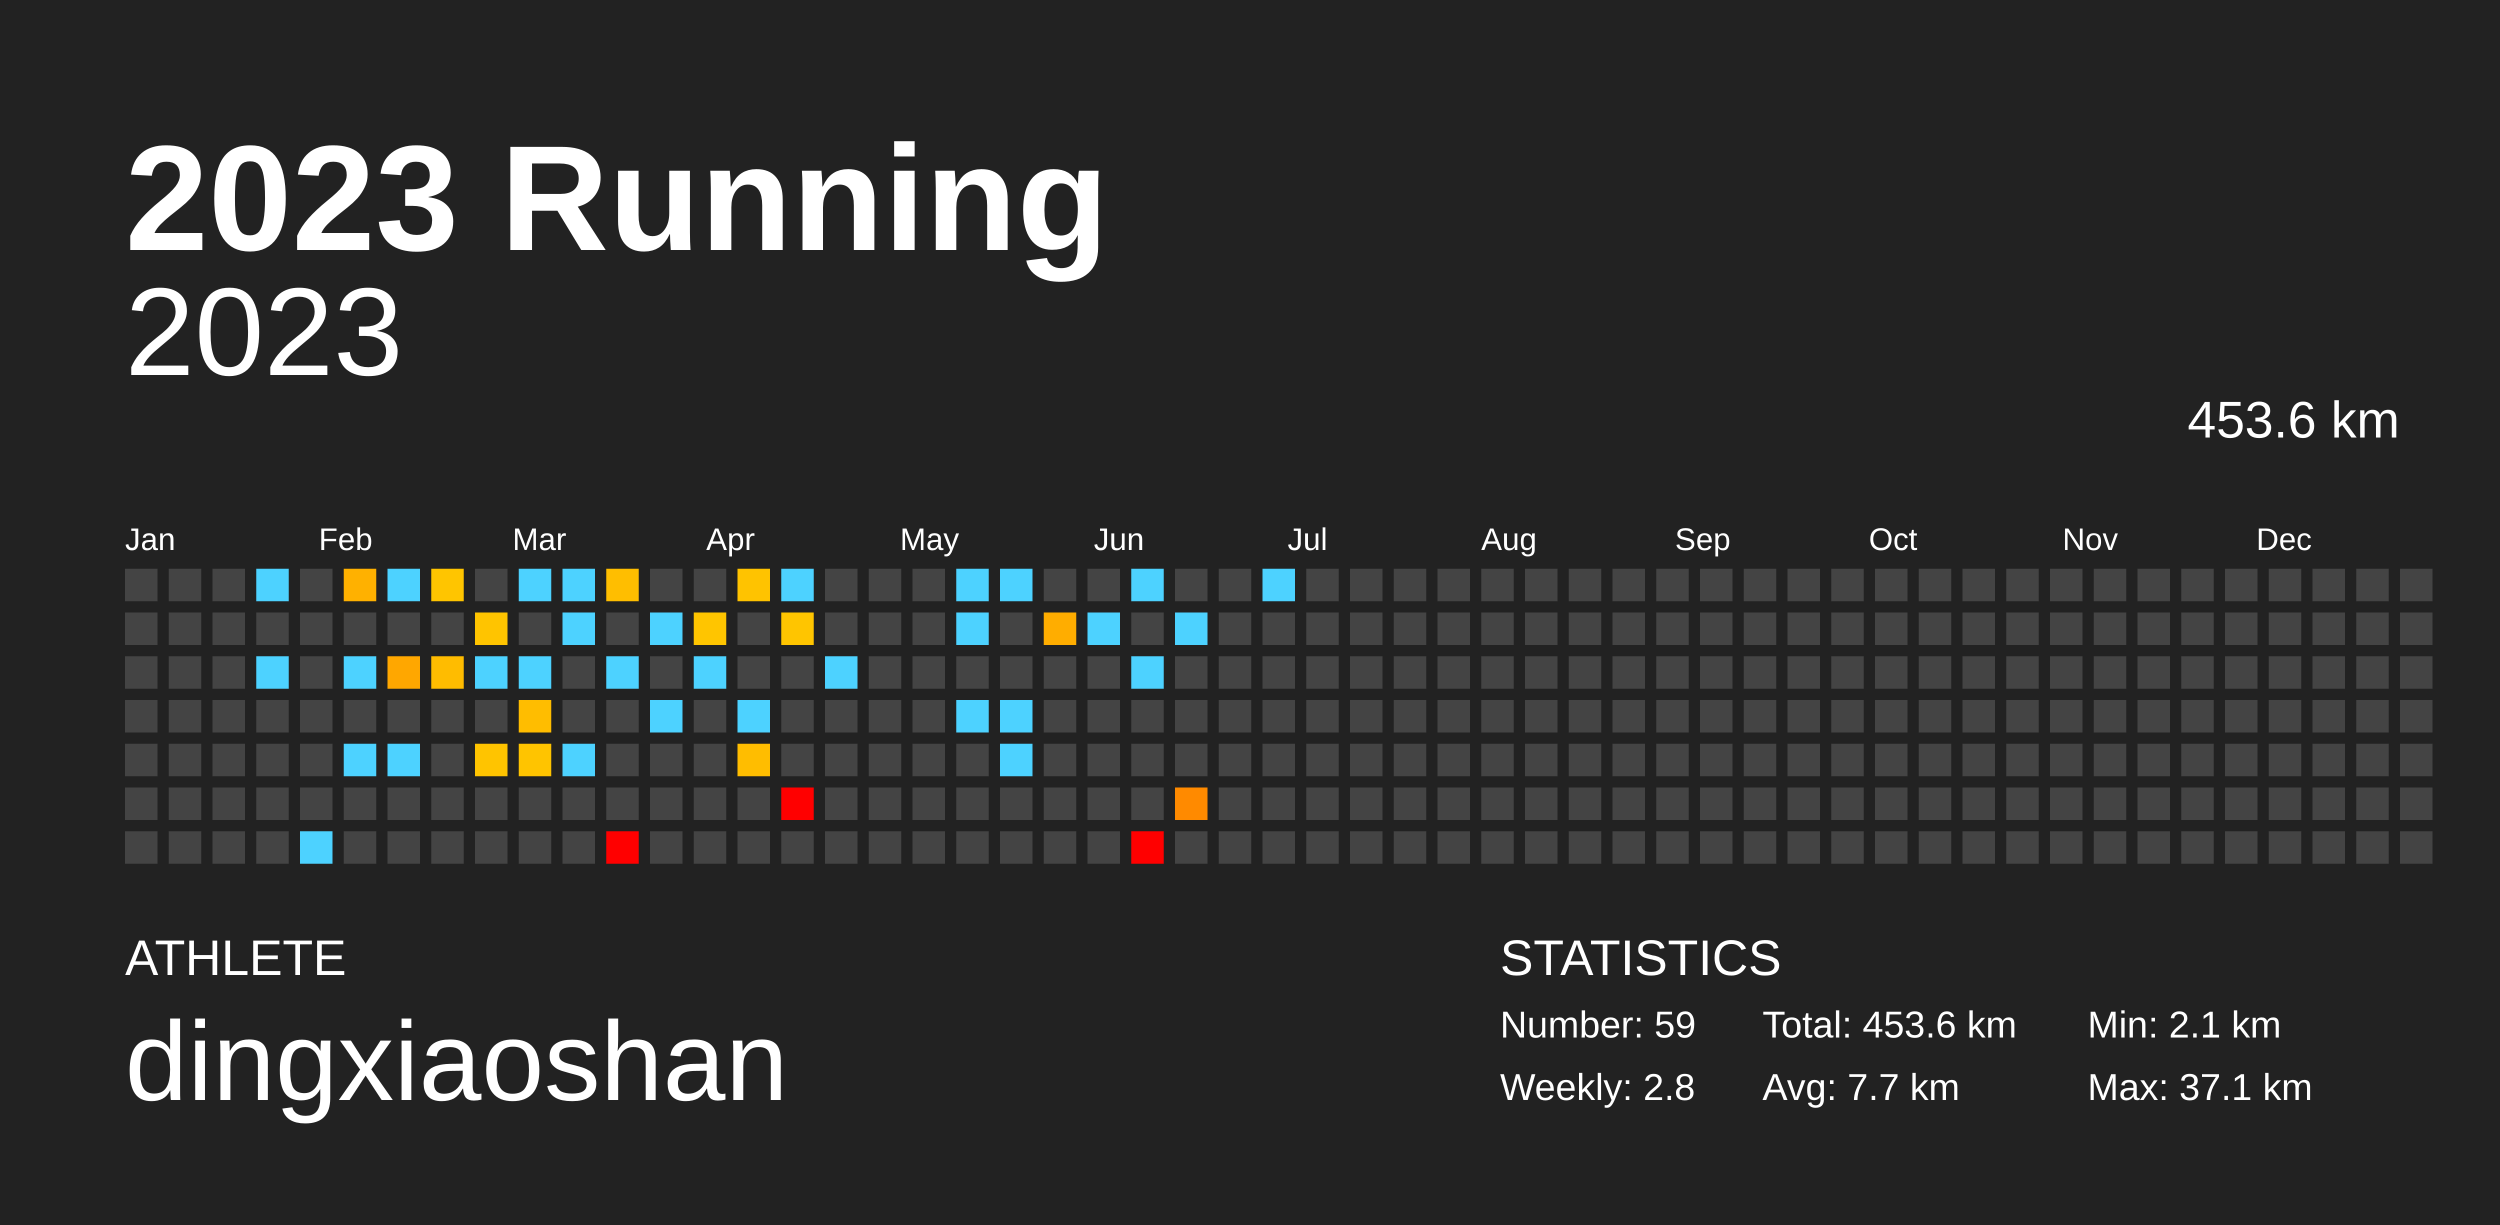
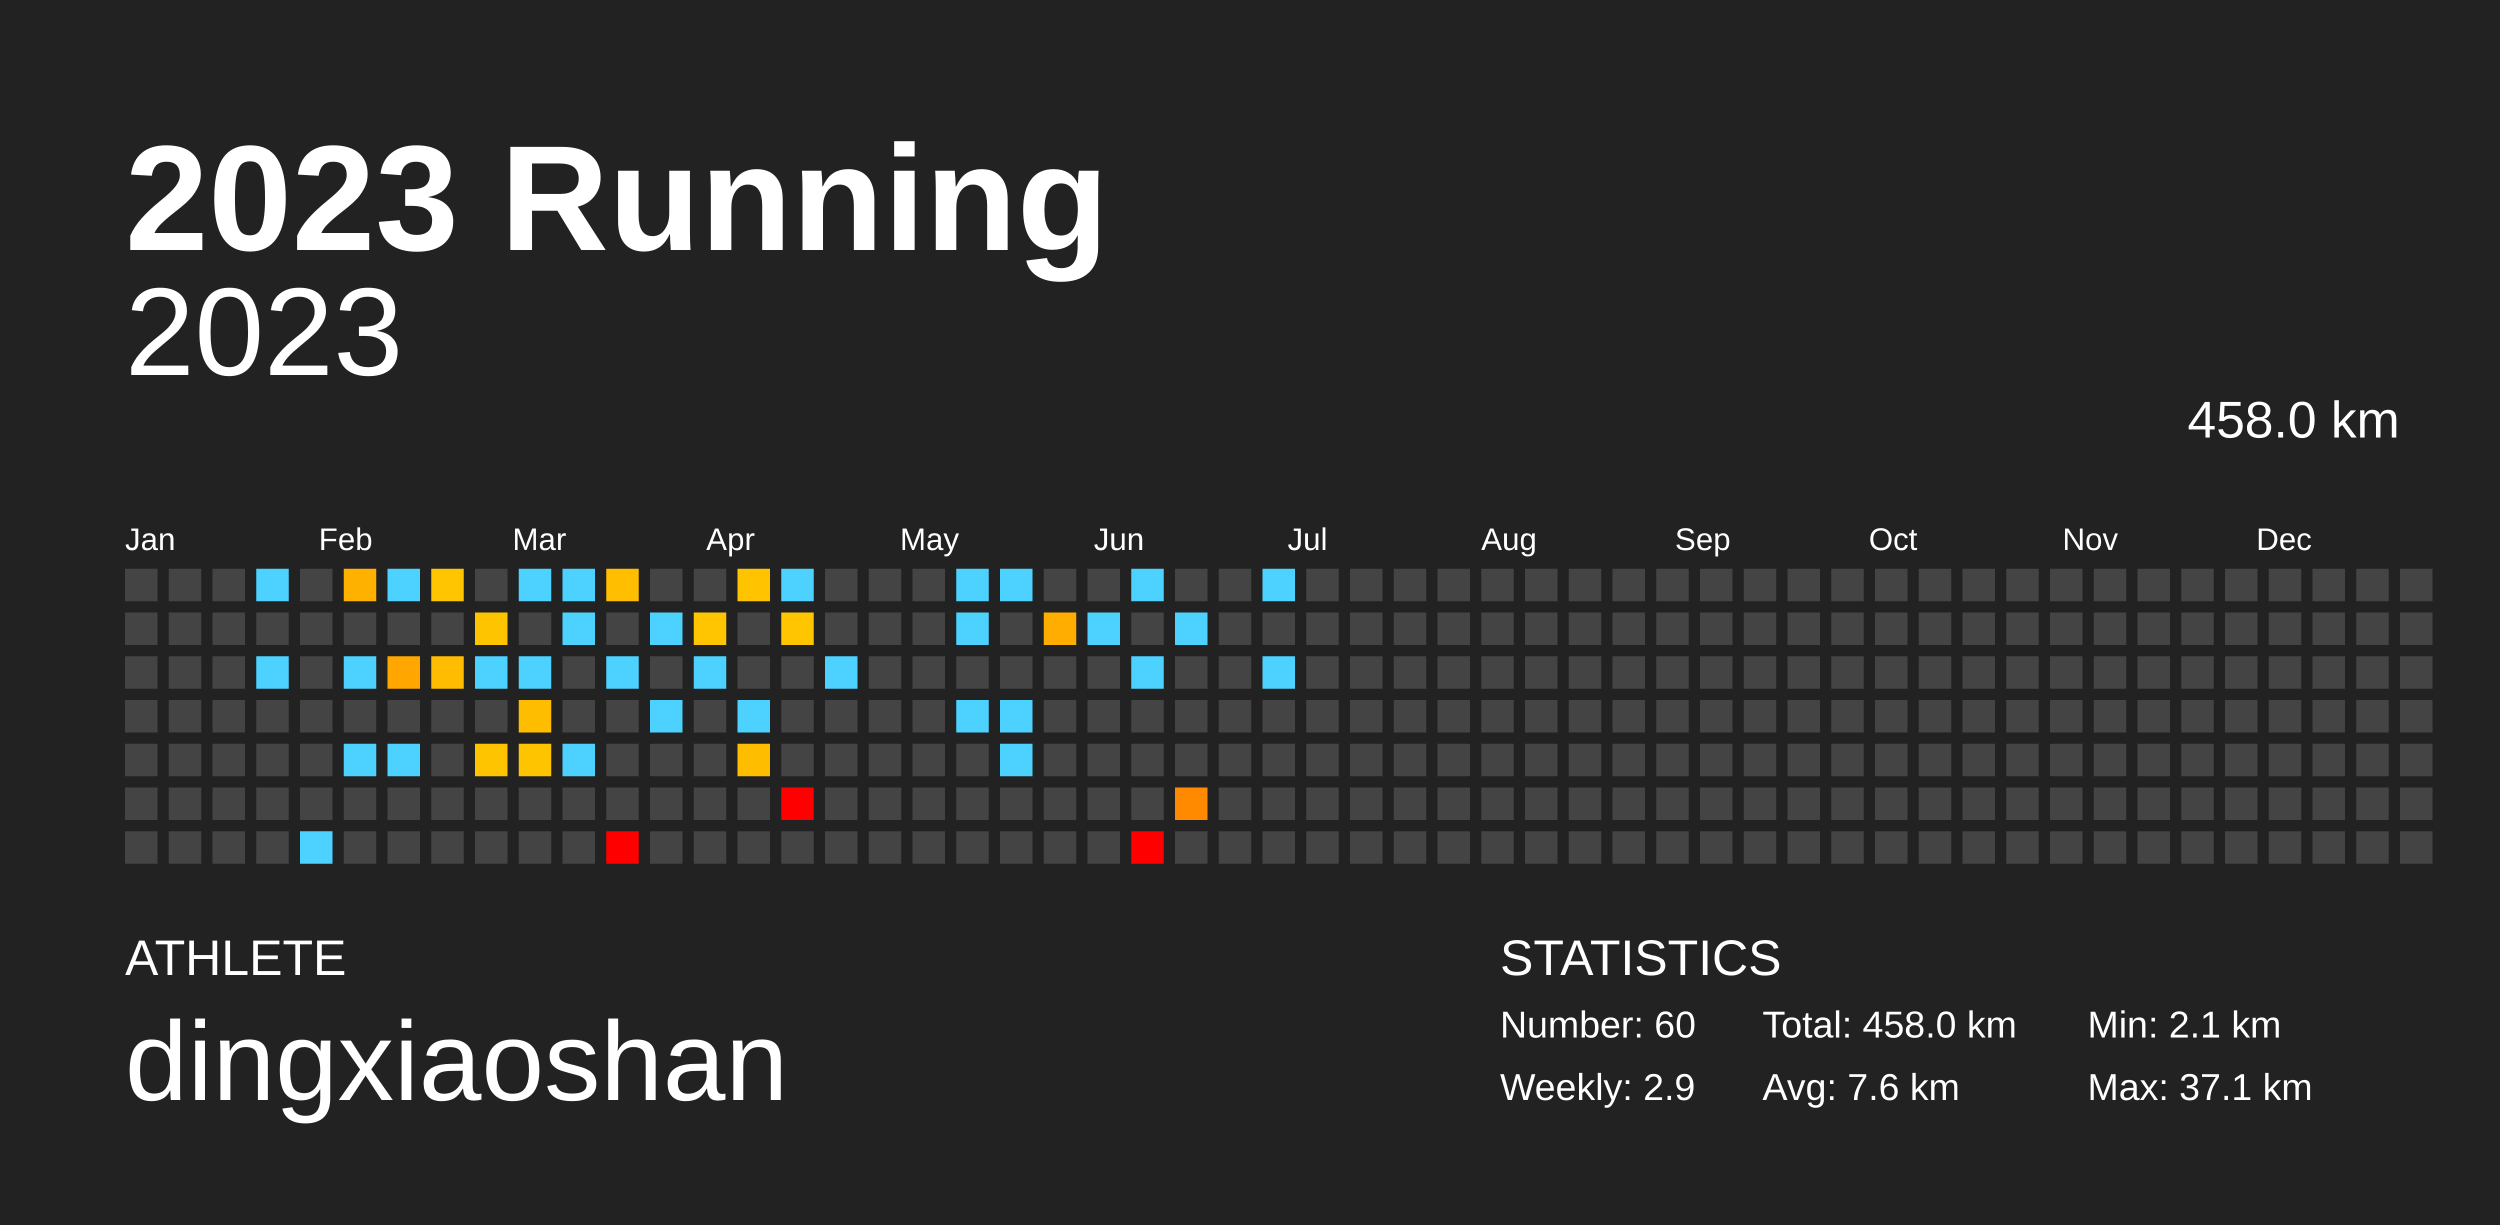
<svg xmlns="http://www.w3.org/2000/svg" baseProfile="full" height="98mm" version="1.1" viewBox="0,0,200,98" width="200mm">
  <defs />
  <rect fill="#222222" height="98" width="200" x="0" y="0" />
  <text fill="#FFFFFF" style="font-size:12px; font-family:Arial; font-weight:bold;" x="10" y="20">2023 Running</text>
  <text fill="#FFFFFF" style="font-size:4px; font-family:Arial" x="10" y="78">ATHLETE</text>
  <text fill="#FFFFFF" style="font-size:9px; font-family:Arial" x="10" y="88">dingxiaoshan</text>
  <text fill="#FFFFFF" style="font-size:4px; font-family:Arial" x="120" y="78">STATISTICS</text>
-   <text fill="#FFFFFF" style="font-size:3px; font-family:Arial" x="120" y="83">Number: 59</text>
-   <text fill="#FFFFFF" style="font-size:3px; font-family:Arial" x="120" y="88">Weekly: 2.8</text>
-   <text fill="#FFFFFF" style="font-size:3px; font-family:Arial" x="141" y="83">Total: 453.6 km</text>
-   <text fill="#FFFFFF" style="font-size:3px; font-family:Arial" x="141" y="88">Avg: 7.7 km</text>
+   <text fill="#FFFFFF" style="font-size:3px; font-family:Arial" x="120" y="83">Number: 60</text>
+   <text fill="#FFFFFF" style="font-size:3px; font-family:Arial" x="120" y="88">Weekly: 2.9</text>
+   <text fill="#FFFFFF" style="font-size:3px; font-family:Arial" x="141" y="83">Total: 458.0 km</text>
+   <text fill="#FFFFFF" style="font-size:3px; font-family:Arial" x="141" y="88">Avg: 7.6 km</text>
  <text fill="#FFFFFF" style="font-size:3px; font-family:Arial" x="167" y="83">Min: 2.1 km</text>
  <text fill="#FFFFFF" style="font-size:3px; font-family:Arial" x="167" y="88">Max: 37.1 km</text>
  <text alignment-baseline="hanging" fill="#FFFFFF" style="font-size:10.0px; font-family:Arial;" x="10" y="30">2023</text>
-   <text alignment-baseline="hanging" fill="#FFFFFF" style="font-size:4.125px; font-family:Arial;" x="175" y="35">453.6 km</text>
+   <text alignment-baseline="hanging" fill="#FFFFFF" style="font-size:4.125px; font-family:Arial;" x="175" y="35">458.0 km</text>
  <text fill="#FFFFFF" style="font-size:2.5px; font-family:Arial" x="10.0" y="44">Jan</text>
  <text fill="#FFFFFF" style="font-size:2.5px; font-family:Arial" x="25.5" y="44">Feb</text>
  <text fill="#FFFFFF" style="font-size:2.5px; font-family:Arial" x="41.0" y="44">Mar</text>
  <text fill="#FFFFFF" style="font-size:2.5px; font-family:Arial" x="56.5" y="44">Apr</text>
  <text fill="#FFFFFF" style="font-size:2.5px; font-family:Arial" x="72.0" y="44">May</text>
  <text fill="#FFFFFF" style="font-size:2.5px; font-family:Arial" x="87.5" y="44">Jun</text>
  <text fill="#FFFFFF" style="font-size:2.5px; font-family:Arial" x="103.0" y="44">Jul</text>
  <text fill="#FFFFFF" style="font-size:2.5px; font-family:Arial" x="118.5" y="44">Aug</text>
  <text fill="#FFFFFF" style="font-size:2.5px; font-family:Arial" x="134.0" y="44">Sep</text>
  <text fill="#FFFFFF" style="font-size:2.5px; font-family:Arial" x="149.5" y="44">Oct</text>
  <text fill="#FFFFFF" style="font-size:2.5px; font-family:Arial" x="165.0" y="44">Nov</text>
  <text fill="#FFFFFF" style="font-size:2.5px; font-family:Arial" x="180.5" y="44">Dec</text>
  <rect fill="#444444" height="2.6" width="2.6" x="10.0" y="45.5" />
  <rect fill="#444444" height="2.6" width="2.6" x="10.0" y="49.0" />
  <rect fill="#444444" height="2.6" width="2.6" x="10.0" y="52.5" />
  <rect fill="#444444" height="2.6" width="2.6" x="10.0" y="56.0" />
  <rect fill="#444444" height="2.6" width="2.6" x="10.0" y="59.5" />
  <rect fill="#444444" height="2.6" width="2.6" x="10.0" y="63.0" />
  <rect fill="#444444" height="2.6" width="2.6" x="10.0" y="66.5" />
  <rect fill="#444444" height="2.6" width="2.6" x="13.5" y="45.5" />
  <rect fill="#444444" height="2.6" width="2.6" x="13.5" y="49.0" />
  <rect fill="#444444" height="2.6" width="2.6" x="13.5" y="52.5" />
  <rect fill="#444444" height="2.6" width="2.6" x="13.5" y="56.0" />
  <rect fill="#444444" height="2.6" width="2.6" x="13.5" y="59.5" />
  <rect fill="#444444" height="2.6" width="2.6" x="13.5" y="63.0" />
  <rect fill="#444444" height="2.6" width="2.6" x="13.5" y="66.5" />
  <rect fill="#444444" height="2.6" width="2.6" x="17.0" y="45.5" />
  <rect fill="#444444" height="2.6" width="2.6" x="17.0" y="49.0" />
  <rect fill="#444444" height="2.6" width="2.6" x="17.0" y="52.5" />
  <rect fill="#444444" height="2.6" width="2.6" x="17.0" y="56.0" />
  <rect fill="#444444" height="2.6" width="2.6" x="17.0" y="59.5" />
  <rect fill="#444444" height="2.6" width="2.6" x="17.0" y="63.0" />
  <rect fill="#444444" height="2.6" width="2.6" x="17.0" y="66.5" />
  <rect fill="#4dd2ff" height="2.6" width="2.6" x="20.5" y="45.5" />
  <rect fill="#444444" height="2.6" width="2.6" x="20.5" y="49.0" />
  <rect fill="#4dd2ff" height="2.6" width="2.6" x="20.5" y="52.5" />
  <rect fill="#444444" height="2.6" width="2.6" x="20.5" y="56.0" />
  <rect fill="#444444" height="2.6" width="2.6" x="20.5" y="59.5" />
  <rect fill="#444444" height="2.6" width="2.6" x="20.5" y="63.0" />
  <rect fill="#444444" height="2.6" width="2.6" x="20.5" y="66.5" />
  <rect fill="#444444" height="2.6" width="2.6" x="24.0" y="45.5" />
  <rect fill="#444444" height="2.6" width="2.6" x="24.0" y="49.0" />
  <rect fill="#444444" height="2.6" width="2.6" x="24.0" y="52.5" />
  <rect fill="#444444" height="2.6" width="2.6" x="24.0" y="56.0" />
  <rect fill="#444444" height="2.6" width="2.6" x="24.0" y="59.5" />
  <rect fill="#444444" height="2.6" width="2.6" x="24.0" y="63.0" />
  <rect fill="#4dd2ff" height="2.6" width="2.6" x="24.0" y="66.5" />
  <rect fill="#ffb100" height="2.6" width="2.6" x="27.5" y="45.5" />
  <rect fill="#444444" height="2.6" width="2.6" x="27.5" y="49.0" />
  <rect fill="#4dd2ff" height="2.6" width="2.6" x="27.5" y="52.5" />
  <rect fill="#444444" height="2.6" width="2.6" x="27.5" y="56.0" />
  <rect fill="#4dd2ff" height="2.6" width="2.6" x="27.5" y="59.5" />
  <rect fill="#444444" height="2.6" width="2.6" x="27.5" y="63.0" />
  <rect fill="#444444" height="2.6" width="2.6" x="27.5" y="66.5" />
  <rect fill="#4dd2ff" height="2.6" width="2.6" x="31.0" y="45.5" />
  <rect fill="#444444" height="2.6" width="2.6" x="31.0" y="49.0" />
  <rect fill="#ffa700" height="2.6" width="2.6" x="31.0" y="52.5" />
  <rect fill="#444444" height="2.6" width="2.6" x="31.0" y="56.0" />
  <rect fill="#4dd2ff" height="2.6" width="2.6" x="31.0" y="59.5" />
  <rect fill="#444444" height="2.6" width="2.6" x="31.0" y="63.0" />
  <rect fill="#444444" height="2.6" width="2.6" x="31.0" y="66.5" />
  <rect fill="#ffc500" height="2.6" width="2.6" x="34.5" y="45.5" />
  <rect fill="#444444" height="2.6" width="2.6" x="34.5" y="49.0" />
  <rect fill="#ffbc00" height="2.6" width="2.6" x="34.5" y="52.5" />
  <rect fill="#444444" height="2.6" width="2.6" x="34.5" y="56.0" />
  <rect fill="#444444" height="2.6" width="2.6" x="34.5" y="59.5" />
  <rect fill="#444444" height="2.6" width="2.6" x="34.5" y="63.0" />
  <rect fill="#444444" height="2.6" width="2.6" x="34.5" y="66.5" />
  <rect fill="#444444" height="2.6" width="2.6" x="38.0" y="45.5" />
  <rect fill="#ffc400" height="2.6" width="2.6" x="38.0" y="49.0" />
  <rect fill="#4dd2ff" height="2.6" width="2.6" x="38.0" y="52.5" />
  <rect fill="#444444" height="2.6" width="2.6" x="38.0" y="56.0" />
  <rect fill="#ffc400" height="2.6" width="2.6" x="38.0" y="59.5" />
  <rect fill="#444444" height="2.6" width="2.6" x="38.0" y="63.0" />
  <rect fill="#444444" height="2.6" width="2.6" x="38.0" y="66.5" />
  <rect fill="#4dd2ff" height="2.6" width="2.6" x="41.5" y="45.5" />
  <rect fill="#444444" height="2.6" width="2.6" x="41.5" y="49.0" />
  <rect fill="#4dd2ff" height="2.6" width="2.6" x="41.5" y="52.5" />
  <rect fill="#ffbd00" height="2.6" width="2.6" x="41.5" y="56.0" />
  <rect fill="#ffc400" height="2.6" width="2.6" x="41.5" y="59.5" />
  <rect fill="#444444" height="2.6" width="2.6" x="41.5" y="63.0" />
  <rect fill="#444444" height="2.6" width="2.6" x="41.5" y="66.5" />
  <rect fill="#4dd2ff" height="2.6" width="2.6" x="45.0" y="45.5" />
  <rect fill="#4dd2ff" height="2.6" width="2.6" x="45.0" y="49.0" />
  <rect fill="#444444" height="2.6" width="2.6" x="45.0" y="52.5" />
  <rect fill="#444444" height="2.6" width="2.6" x="45.0" y="56.0" />
  <rect fill="#4dd2ff" height="2.6" width="2.6" x="45.0" y="59.5" />
  <rect fill="#444444" height="2.6" width="2.6" x="45.0" y="63.0" />
  <rect fill="#444444" height="2.6" width="2.6" x="45.0" y="66.5" />
  <rect fill="#ffbe00" height="2.6" width="2.6" x="48.5" y="45.5" />
  <rect fill="#444444" height="2.6" width="2.6" x="48.5" y="49.0" />
  <rect fill="#4dd2ff" height="2.6" width="2.6" x="48.5" y="52.5" />
  <rect fill="#444444" height="2.6" width="2.6" x="48.5" y="56.0" />
  <rect fill="#444444" height="2.6" width="2.6" x="48.5" y="59.5" />
  <rect fill="#444444" height="2.6" width="2.6" x="48.5" y="63.0" />
  <rect fill="red" height="2.6" width="2.6" x="48.5" y="66.5" />
  <rect fill="#444444" height="2.6" width="2.6" x="52.0" y="45.5" />
  <rect fill="#4dd2ff" height="2.6" width="2.6" x="52.0" y="49.0" />
  <rect fill="#444444" height="2.6" width="2.6" x="52.0" y="52.5" />
  <rect fill="#4dd2ff" height="2.6" width="2.6" x="52.0" y="56.0" />
  <rect fill="#444444" height="2.6" width="2.6" x="52.0" y="59.5" />
  <rect fill="#444444" height="2.6" width="2.6" x="52.0" y="63.0" />
  <rect fill="#444444" height="2.6" width="2.6" x="52.0" y="66.5" />
  <rect fill="#444444" height="2.6" width="2.6" x="55.5" y="45.5" />
  <rect fill="#ffc500" height="2.6" width="2.6" x="55.5" y="49.0" />
  <rect fill="#4dd2ff" height="2.6" width="2.6" x="55.5" y="52.5" />
  <rect fill="#444444" height="2.6" width="2.6" x="55.5" y="56.0" />
  <rect fill="#444444" height="2.6" width="2.6" x="55.5" y="59.5" />
  <rect fill="#444444" height="2.6" width="2.6" x="55.5" y="63.0" />
  <rect fill="#444444" height="2.6" width="2.6" x="55.5" y="66.5" />
  <rect fill="#ffc300" height="2.6" width="2.6" x="59.0" y="45.5" />
  <rect fill="#444444" height="2.6" width="2.6" x="59.0" y="49.0" />
  <rect fill="#444444" height="2.6" width="2.6" x="59.0" y="52.5" />
  <rect fill="#4dd2ff" height="2.6" width="2.6" x="59.0" y="56.0" />
  <rect fill="#ffbd00" height="2.6" width="2.6" x="59.0" y="59.5" />
  <rect fill="#444444" height="2.6" width="2.6" x="59.0" y="63.0" />
  <rect fill="#444444" height="2.6" width="2.6" x="59.0" y="66.5" />
  <rect fill="#4dd2ff" height="2.6" width="2.6" x="62.5" y="45.5" />
  <rect fill="#ffc500" height="2.6" width="2.6" x="62.5" y="49.0" />
  <rect fill="#444444" height="2.6" width="2.6" x="62.5" y="52.5" />
  <rect fill="#444444" height="2.6" width="2.6" x="62.5" y="56.0" />
  <rect fill="#444444" height="2.6" width="2.6" x="62.5" y="59.5" />
  <rect fill="red" height="2.6" width="2.6" x="62.5" y="63.0" />
  <rect fill="#444444" height="2.6" width="2.6" x="62.5" y="66.5" />
  <rect fill="#444444" height="2.6" width="2.6" x="66.0" y="45.5" />
  <rect fill="#444444" height="2.6" width="2.6" x="66.0" y="49.0" />
  <rect fill="#4dd2ff" height="2.6" width="2.6" x="66.0" y="52.5" />
  <rect fill="#444444" height="2.6" width="2.6" x="66.0" y="56.0" />
  <rect fill="#444444" height="2.6" width="2.6" x="66.0" y="59.5" />
  <rect fill="#444444" height="2.6" width="2.6" x="66.0" y="63.0" />
  <rect fill="#444444" height="2.6" width="2.6" x="66.0" y="66.5" />
  <rect fill="#444444" height="2.6" width="2.6" x="69.5" y="45.5" />
  <rect fill="#444444" height="2.6" width="2.6" x="69.5" y="49.0" />
  <rect fill="#444444" height="2.6" width="2.6" x="69.5" y="52.5" />
  <rect fill="#444444" height="2.6" width="2.6" x="69.5" y="56.0" />
  <rect fill="#444444" height="2.6" width="2.6" x="69.5" y="59.5" />
  <rect fill="#444444" height="2.6" width="2.6" x="69.5" y="63.0" />
  <rect fill="#444444" height="2.6" width="2.6" x="69.5" y="66.5" />
  <rect fill="#444444" height="2.6" width="2.6" x="73.0" y="45.5" />
  <rect fill="#444444" height="2.6" width="2.6" x="73.0" y="49.0" />
  <rect fill="#444444" height="2.6" width="2.6" x="73.0" y="52.5" />
  <rect fill="#444444" height="2.6" width="2.6" x="73.0" y="56.0" />
  <rect fill="#444444" height="2.6" width="2.6" x="73.0" y="59.5" />
  <rect fill="#444444" height="2.6" width="2.6" x="73.0" y="63.0" />
  <rect fill="#444444" height="2.6" width="2.6" x="73.0" y="66.5" />
  <rect fill="#4dd2ff" height="2.6" width="2.6" x="76.5" y="45.5" />
  <rect fill="#4dd2ff" height="2.6" width="2.6" x="76.5" y="49.0" />
  <rect fill="#444444" height="2.6" width="2.6" x="76.5" y="52.5" />
  <rect fill="#4dd2ff" height="2.6" width="2.6" x="76.5" y="56.0" />
  <rect fill="#444444" height="2.6" width="2.6" x="76.5" y="59.5" />
  <rect fill="#444444" height="2.6" width="2.6" x="76.5" y="63.0" />
  <rect fill="#444444" height="2.6" width="2.6" x="76.5" y="66.5" />
  <rect fill="#4dd2ff" height="2.6" width="2.6" x="80.0" y="45.5" />
  <rect fill="#444444" height="2.6" width="2.6" x="80.0" y="49.0" />
  <rect fill="#444444" height="2.6" width="2.6" x="80.0" y="52.5" />
  <rect fill="#4dd2ff" height="2.6" width="2.6" x="80.0" y="56.0" />
  <rect fill="#4dd2ff" height="2.6" width="2.6" x="80.0" y="59.5" />
  <rect fill="#444444" height="2.6" width="2.6" x="80.0" y="63.0" />
  <rect fill="#444444" height="2.6" width="2.6" x="80.0" y="66.5" />
  <rect fill="#444444" height="2.6" width="2.6" x="83.5" y="45.5" />
  <rect fill="#ffad00" height="2.6" width="2.6" x="83.5" y="49.0" />
  <rect fill="#444444" height="2.6" width="2.6" x="83.5" y="52.5" />
  <rect fill="#444444" height="2.6" width="2.6" x="83.5" y="56.0" />
  <rect fill="#444444" height="2.6" width="2.6" x="83.5" y="59.5" />
  <rect fill="#444444" height="2.6" width="2.6" x="83.5" y="63.0" />
  <rect fill="#444444" height="2.6" width="2.6" x="83.5" y="66.5" />
  <rect fill="#444444" height="2.6" width="2.6" x="87.0" y="45.5" />
  <rect fill="#4dd2ff" height="2.6" width="2.6" x="87.0" y="49.0" />
  <rect fill="#444444" height="2.6" width="2.6" x="87.0" y="52.5" />
  <rect fill="#444444" height="2.6" width="2.6" x="87.0" y="56.0" />
  <rect fill="#444444" height="2.6" width="2.6" x="87.0" y="59.5" />
  <rect fill="#444444" height="2.6" width="2.6" x="87.0" y="63.0" />
  <rect fill="#444444" height="2.6" width="2.6" x="87.0" y="66.5" />
  <rect fill="#4dd2ff" height="2.6" width="2.6" x="90.5" y="45.5" />
  <rect fill="#444444" height="2.6" width="2.6" x="90.5" y="49.0" />
  <rect fill="#4dd2ff" height="2.6" width="2.6" x="90.5" y="52.5" />
  <rect fill="#444444" height="2.6" width="2.6" x="90.5" y="56.0" />
  <rect fill="#444444" height="2.6" width="2.6" x="90.5" y="59.5" />
  <rect fill="#444444" height="2.6" width="2.6" x="90.5" y="63.0" />
  <rect fill="red" height="2.6" width="2.6" x="90.5" y="66.5" />
  <rect fill="#444444" height="2.6" width="2.6" x="94.0" y="45.5" />
  <rect fill="#4dd2ff" height="2.6" width="2.6" x="94.0" y="49.0" />
  <rect fill="#444444" height="2.6" width="2.6" x="94.0" y="52.5" />
  <rect fill="#444444" height="2.6" width="2.6" x="94.0" y="56.0" />
  <rect fill="#444444" height="2.6" width="2.6" x="94.0" y="59.5" />
  <rect fill="#ff8a00" height="2.6" width="2.6" x="94.0" y="63.0" />
  <rect fill="#444444" height="2.6" width="2.6" x="94.0" y="66.5" />
  <rect fill="#444444" height="2.6" width="2.6" x="97.5" y="45.5" />
  <rect fill="#444444" height="2.6" width="2.6" x="97.5" y="49.0" />
  <rect fill="#444444" height="2.6" width="2.6" x="97.5" y="52.5" />
  <rect fill="#444444" height="2.6" width="2.6" x="97.5" y="56.0" />
  <rect fill="#444444" height="2.6" width="2.6" x="97.5" y="59.5" />
  <rect fill="#444444" height="2.6" width="2.6" x="97.5" y="63.0" />
  <rect fill="#444444" height="2.6" width="2.6" x="97.5" y="66.5" />
  <rect fill="#4dd2ff" height="2.6" width="2.6" x="101.0" y="45.5" />
  <rect fill="#444444" height="2.6" width="2.6" x="101.0" y="49.0" />
-   <rect fill="#444444" height="2.6" width="2.6" x="101.0" y="52.5" />
+   <rect fill="#4dd2ff" height="2.6" width="2.6" x="101.0" y="52.5" />
  <rect fill="#444444" height="2.6" width="2.6" x="101.0" y="56.0" />
  <rect fill="#444444" height="2.6" width="2.6" x="101.0" y="59.5" />
  <rect fill="#444444" height="2.6" width="2.6" x="101.0" y="63.0" />
  <rect fill="#444444" height="2.6" width="2.6" x="101.0" y="66.5" />
  <rect fill="#444444" height="2.6" width="2.6" x="104.5" y="45.5" />
  <rect fill="#444444" height="2.6" width="2.6" x="104.5" y="49.0" />
  <rect fill="#444444" height="2.6" width="2.6" x="104.5" y="52.5" />
  <rect fill="#444444" height="2.6" width="2.6" x="104.5" y="56.0" />
  <rect fill="#444444" height="2.6" width="2.6" x="104.5" y="59.5" />
  <rect fill="#444444" height="2.6" width="2.6" x="104.5" y="63.0" />
  <rect fill="#444444" height="2.6" width="2.6" x="104.5" y="66.5" />
  <rect fill="#444444" height="2.6" width="2.6" x="108.0" y="45.5" />
  <rect fill="#444444" height="2.6" width="2.6" x="108.0" y="49.0" />
  <rect fill="#444444" height="2.6" width="2.6" x="108.0" y="52.5" />
  <rect fill="#444444" height="2.6" width="2.6" x="108.0" y="56.0" />
  <rect fill="#444444" height="2.6" width="2.6" x="108.0" y="59.5" />
  <rect fill="#444444" height="2.6" width="2.6" x="108.0" y="63.0" />
  <rect fill="#444444" height="2.6" width="2.6" x="108.0" y="66.5" />
  <rect fill="#444444" height="2.6" width="2.6" x="111.5" y="45.5" />
  <rect fill="#444444" height="2.6" width="2.6" x="111.5" y="49.0" />
  <rect fill="#444444" height="2.6" width="2.6" x="111.5" y="52.5" />
  <rect fill="#444444" height="2.6" width="2.6" x="111.5" y="56.0" />
  <rect fill="#444444" height="2.6" width="2.6" x="111.5" y="59.5" />
  <rect fill="#444444" height="2.6" width="2.6" x="111.5" y="63.0" />
  <rect fill="#444444" height="2.6" width="2.6" x="111.5" y="66.5" />
  <rect fill="#444444" height="2.6" width="2.6" x="115.0" y="45.5" />
  <rect fill="#444444" height="2.6" width="2.6" x="115.0" y="49.0" />
  <rect fill="#444444" height="2.6" width="2.6" x="115.0" y="52.5" />
  <rect fill="#444444" height="2.6" width="2.6" x="115.0" y="56.0" />
  <rect fill="#444444" height="2.6" width="2.6" x="115.0" y="59.5" />
  <rect fill="#444444" height="2.6" width="2.6" x="115.0" y="63.0" />
  <rect fill="#444444" height="2.6" width="2.6" x="115.0" y="66.5" />
  <rect fill="#444444" height="2.6" width="2.6" x="118.5" y="45.5" />
  <rect fill="#444444" height="2.6" width="2.6" x="118.5" y="49.0" />
  <rect fill="#444444" height="2.6" width="2.6" x="118.5" y="52.5" />
  <rect fill="#444444" height="2.6" width="2.6" x="118.5" y="56.0" />
  <rect fill="#444444" height="2.6" width="2.6" x="118.5" y="59.5" />
  <rect fill="#444444" height="2.6" width="2.6" x="118.5" y="63.0" />
  <rect fill="#444444" height="2.6" width="2.6" x="118.5" y="66.5" />
  <rect fill="#444444" height="2.6" width="2.6" x="122.0" y="45.5" />
  <rect fill="#444444" height="2.6" width="2.6" x="122.0" y="49.0" />
  <rect fill="#444444" height="2.6" width="2.6" x="122.0" y="52.5" />
  <rect fill="#444444" height="2.6" width="2.6" x="122.0" y="56.0" />
  <rect fill="#444444" height="2.6" width="2.6" x="122.0" y="59.5" />
  <rect fill="#444444" height="2.6" width="2.6" x="122.0" y="63.0" />
  <rect fill="#444444" height="2.6" width="2.6" x="122.0" y="66.5" />
  <rect fill="#444444" height="2.6" width="2.6" x="125.5" y="45.5" />
  <rect fill="#444444" height="2.6" width="2.6" x="125.5" y="49.0" />
  <rect fill="#444444" height="2.6" width="2.6" x="125.5" y="52.5" />
  <rect fill="#444444" height="2.6" width="2.6" x="125.5" y="56.0" />
  <rect fill="#444444" height="2.6" width="2.6" x="125.5" y="59.5" />
  <rect fill="#444444" height="2.6" width="2.6" x="125.5" y="63.0" />
  <rect fill="#444444" height="2.6" width="2.6" x="125.5" y="66.5" />
  <rect fill="#444444" height="2.6" width="2.6" x="129.0" y="45.5" />
  <rect fill="#444444" height="2.6" width="2.6" x="129.0" y="49.0" />
  <rect fill="#444444" height="2.6" width="2.6" x="129.0" y="52.5" />
  <rect fill="#444444" height="2.6" width="2.6" x="129.0" y="56.0" />
  <rect fill="#444444" height="2.6" width="2.6" x="129.0" y="59.5" />
  <rect fill="#444444" height="2.6" width="2.6" x="129.0" y="63.0" />
  <rect fill="#444444" height="2.6" width="2.6" x="129.0" y="66.5" />
  <rect fill="#444444" height="2.6" width="2.6" x="132.5" y="45.5" />
  <rect fill="#444444" height="2.6" width="2.6" x="132.5" y="49.0" />
  <rect fill="#444444" height="2.6" width="2.6" x="132.5" y="52.5" />
  <rect fill="#444444" height="2.6" width="2.6" x="132.5" y="56.0" />
  <rect fill="#444444" height="2.6" width="2.6" x="132.5" y="59.5" />
  <rect fill="#444444" height="2.6" width="2.6" x="132.5" y="63.0" />
  <rect fill="#444444" height="2.6" width="2.6" x="132.5" y="66.5" />
  <rect fill="#444444" height="2.6" width="2.6" x="136.0" y="45.5" />
  <rect fill="#444444" height="2.6" width="2.6" x="136.0" y="49.0" />
  <rect fill="#444444" height="2.6" width="2.6" x="136.0" y="52.5" />
  <rect fill="#444444" height="2.6" width="2.6" x="136.0" y="56.0" />
  <rect fill="#444444" height="2.6" width="2.6" x="136.0" y="59.5" />
  <rect fill="#444444" height="2.6" width="2.6" x="136.0" y="63.0" />
  <rect fill="#444444" height="2.6" width="2.6" x="136.0" y="66.5" />
  <rect fill="#444444" height="2.6" width="2.6" x="139.5" y="45.5" />
  <rect fill="#444444" height="2.6" width="2.6" x="139.5" y="49.0" />
  <rect fill="#444444" height="2.6" width="2.6" x="139.5" y="52.5" />
  <rect fill="#444444" height="2.6" width="2.6" x="139.5" y="56.0" />
  <rect fill="#444444" height="2.6" width="2.6" x="139.5" y="59.5" />
  <rect fill="#444444" height="2.6" width="2.6" x="139.5" y="63.0" />
  <rect fill="#444444" height="2.6" width="2.6" x="139.5" y="66.5" />
  <rect fill="#444444" height="2.6" width="2.6" x="143.0" y="45.5" />
  <rect fill="#444444" height="2.6" width="2.6" x="143.0" y="49.0" />
  <rect fill="#444444" height="2.6" width="2.6" x="143.0" y="52.5" />
  <rect fill="#444444" height="2.6" width="2.6" x="143.0" y="56.0" />
  <rect fill="#444444" height="2.6" width="2.6" x="143.0" y="59.5" />
  <rect fill="#444444" height="2.6" width="2.6" x="143.0" y="63.0" />
  <rect fill="#444444" height="2.6" width="2.6" x="143.0" y="66.5" />
  <rect fill="#444444" height="2.6" width="2.6" x="146.5" y="45.5" />
  <rect fill="#444444" height="2.6" width="2.6" x="146.5" y="49.0" />
  <rect fill="#444444" height="2.6" width="2.6" x="146.5" y="52.5" />
  <rect fill="#444444" height="2.6" width="2.6" x="146.5" y="56.0" />
  <rect fill="#444444" height="2.6" width="2.6" x="146.5" y="59.5" />
  <rect fill="#444444" height="2.6" width="2.6" x="146.5" y="63.0" />
  <rect fill="#444444" height="2.6" width="2.6" x="146.5" y="66.5" />
  <rect fill="#444444" height="2.6" width="2.6" x="150.0" y="45.5" />
  <rect fill="#444444" height="2.6" width="2.6" x="150.0" y="49.0" />
  <rect fill="#444444" height="2.6" width="2.6" x="150.0" y="52.5" />
  <rect fill="#444444" height="2.6" width="2.6" x="150.0" y="56.0" />
  <rect fill="#444444" height="2.6" width="2.6" x="150.0" y="59.5" />
  <rect fill="#444444" height="2.6" width="2.6" x="150.0" y="63.0" />
  <rect fill="#444444" height="2.6" width="2.6" x="150.0" y="66.5" />
  <rect fill="#444444" height="2.6" width="2.6" x="153.5" y="45.5" />
  <rect fill="#444444" height="2.6" width="2.6" x="153.5" y="49.0" />
  <rect fill="#444444" height="2.6" width="2.6" x="153.5" y="52.5" />
  <rect fill="#444444" height="2.6" width="2.6" x="153.5" y="56.0" />
  <rect fill="#444444" height="2.6" width="2.6" x="153.5" y="59.5" />
  <rect fill="#444444" height="2.6" width="2.6" x="153.5" y="63.0" />
  <rect fill="#444444" height="2.6" width="2.6" x="153.5" y="66.5" />
  <rect fill="#444444" height="2.6" width="2.6" x="157.0" y="45.5" />
  <rect fill="#444444" height="2.6" width="2.6" x="157.0" y="49.0" />
  <rect fill="#444444" height="2.6" width="2.6" x="157.0" y="52.5" />
  <rect fill="#444444" height="2.6" width="2.6" x="157.0" y="56.0" />
  <rect fill="#444444" height="2.6" width="2.6" x="157.0" y="59.5" />
  <rect fill="#444444" height="2.6" width="2.6" x="157.0" y="63.0" />
  <rect fill="#444444" height="2.6" width="2.6" x="157.0" y="66.5" />
  <rect fill="#444444" height="2.6" width="2.6" x="160.5" y="45.5" />
  <rect fill="#444444" height="2.6" width="2.6" x="160.5" y="49.0" />
  <rect fill="#444444" height="2.6" width="2.6" x="160.5" y="52.5" />
  <rect fill="#444444" height="2.6" width="2.6" x="160.5" y="56.0" />
  <rect fill="#444444" height="2.6" width="2.6" x="160.5" y="59.5" />
  <rect fill="#444444" height="2.6" width="2.6" x="160.5" y="63.0" />
  <rect fill="#444444" height="2.6" width="2.6" x="160.5" y="66.5" />
  <rect fill="#444444" height="2.6" width="2.6" x="164.0" y="45.5" />
  <rect fill="#444444" height="2.6" width="2.6" x="164.0" y="49.0" />
  <rect fill="#444444" height="2.6" width="2.6" x="164.0" y="52.5" />
  <rect fill="#444444" height="2.6" width="2.6" x="164.0" y="56.0" />
  <rect fill="#444444" height="2.6" width="2.6" x="164.0" y="59.5" />
  <rect fill="#444444" height="2.6" width="2.6" x="164.0" y="63.0" />
  <rect fill="#444444" height="2.6" width="2.6" x="164.0" y="66.5" />
  <rect fill="#444444" height="2.6" width="2.6" x="167.5" y="45.5" />
  <rect fill="#444444" height="2.6" width="2.6" x="167.5" y="49.0" />
  <rect fill="#444444" height="2.6" width="2.6" x="167.5" y="52.5" />
  <rect fill="#444444" height="2.6" width="2.6" x="167.5" y="56.0" />
  <rect fill="#444444" height="2.6" width="2.6" x="167.5" y="59.5" />
  <rect fill="#444444" height="2.6" width="2.6" x="167.5" y="63.0" />
  <rect fill="#444444" height="2.6" width="2.6" x="167.5" y="66.5" />
  <rect fill="#444444" height="2.6" width="2.6" x="171.0" y="45.5" />
  <rect fill="#444444" height="2.6" width="2.6" x="171.0" y="49.0" />
  <rect fill="#444444" height="2.6" width="2.6" x="171.0" y="52.5" />
  <rect fill="#444444" height="2.6" width="2.6" x="171.0" y="56.0" />
  <rect fill="#444444" height="2.6" width="2.6" x="171.0" y="59.5" />
  <rect fill="#444444" height="2.6" width="2.6" x="171.0" y="63.0" />
  <rect fill="#444444" height="2.6" width="2.6" x="171.0" y="66.5" />
  <rect fill="#444444" height="2.6" width="2.6" x="174.5" y="45.5" />
  <rect fill="#444444" height="2.6" width="2.6" x="174.5" y="49.0" />
  <rect fill="#444444" height="2.6" width="2.6" x="174.5" y="52.5" />
  <rect fill="#444444" height="2.6" width="2.6" x="174.5" y="56.0" />
  <rect fill="#444444" height="2.6" width="2.6" x="174.5" y="59.5" />
  <rect fill="#444444" height="2.6" width="2.6" x="174.5" y="63.0" />
  <rect fill="#444444" height="2.6" width="2.6" x="174.5" y="66.5" />
  <rect fill="#444444" height="2.6" width="2.6" x="178.0" y="45.5" />
  <rect fill="#444444" height="2.6" width="2.6" x="178.0" y="49.0" />
  <rect fill="#444444" height="2.6" width="2.6" x="178.0" y="52.5" />
  <rect fill="#444444" height="2.6" width="2.6" x="178.0" y="56.0" />
  <rect fill="#444444" height="2.6" width="2.6" x="178.0" y="59.5" />
  <rect fill="#444444" height="2.6" width="2.6" x="178.0" y="63.0" />
  <rect fill="#444444" height="2.6" width="2.6" x="178.0" y="66.5" />
  <rect fill="#444444" height="2.6" width="2.6" x="181.5" y="45.5" />
  <rect fill="#444444" height="2.6" width="2.6" x="181.5" y="49.0" />
  <rect fill="#444444" height="2.6" width="2.6" x="181.5" y="52.5" />
  <rect fill="#444444" height="2.6" width="2.6" x="181.5" y="56.0" />
  <rect fill="#444444" height="2.6" width="2.6" x="181.5" y="59.5" />
  <rect fill="#444444" height="2.6" width="2.6" x="181.5" y="63.0" />
  <rect fill="#444444" height="2.6" width="2.6" x="181.5" y="66.5" />
  <rect fill="#444444" height="2.6" width="2.6" x="185.0" y="45.5" />
  <rect fill="#444444" height="2.6" width="2.6" x="185.0" y="49.0" />
  <rect fill="#444444" height="2.6" width="2.6" x="185.0" y="52.5" />
  <rect fill="#444444" height="2.6" width="2.6" x="185.0" y="56.0" />
  <rect fill="#444444" height="2.6" width="2.6" x="185.0" y="59.5" />
  <rect fill="#444444" height="2.6" width="2.6" x="185.0" y="63.0" />
  <rect fill="#444444" height="2.6" width="2.6" x="185.0" y="66.5" />
  <rect fill="#444444" height="2.6" width="2.6" x="188.5" y="45.5" />
  <rect fill="#444444" height="2.6" width="2.6" x="188.5" y="49.0" />
  <rect fill="#444444" height="2.6" width="2.6" x="188.5" y="52.5" />
  <rect fill="#444444" height="2.6" width="2.6" x="188.5" y="56.0" />
  <rect fill="#444444" height="2.6" width="2.6" x="188.5" y="59.5" />
  <rect fill="#444444" height="2.6" width="2.6" x="188.5" y="63.0" />
  <rect fill="#444444" height="2.6" width="2.6" x="188.5" y="66.5" />
  <rect fill="#444444" height="2.6" width="2.6" x="192.0" y="45.5" />
  <rect fill="#444444" height="2.6" width="2.6" x="192.0" y="49.0" />
  <rect fill="#444444" height="2.6" width="2.6" x="192.0" y="52.5" />
  <rect fill="#444444" height="2.6" width="2.6" x="192.0" y="56.0" />
  <rect fill="#444444" height="2.6" width="2.6" x="192.0" y="59.5" />
  <rect fill="#444444" height="2.6" width="2.6" x="192.0" y="63.0" />
  <rect fill="#444444" height="2.6" width="2.6" x="192.0" y="66.5" />
</svg>
